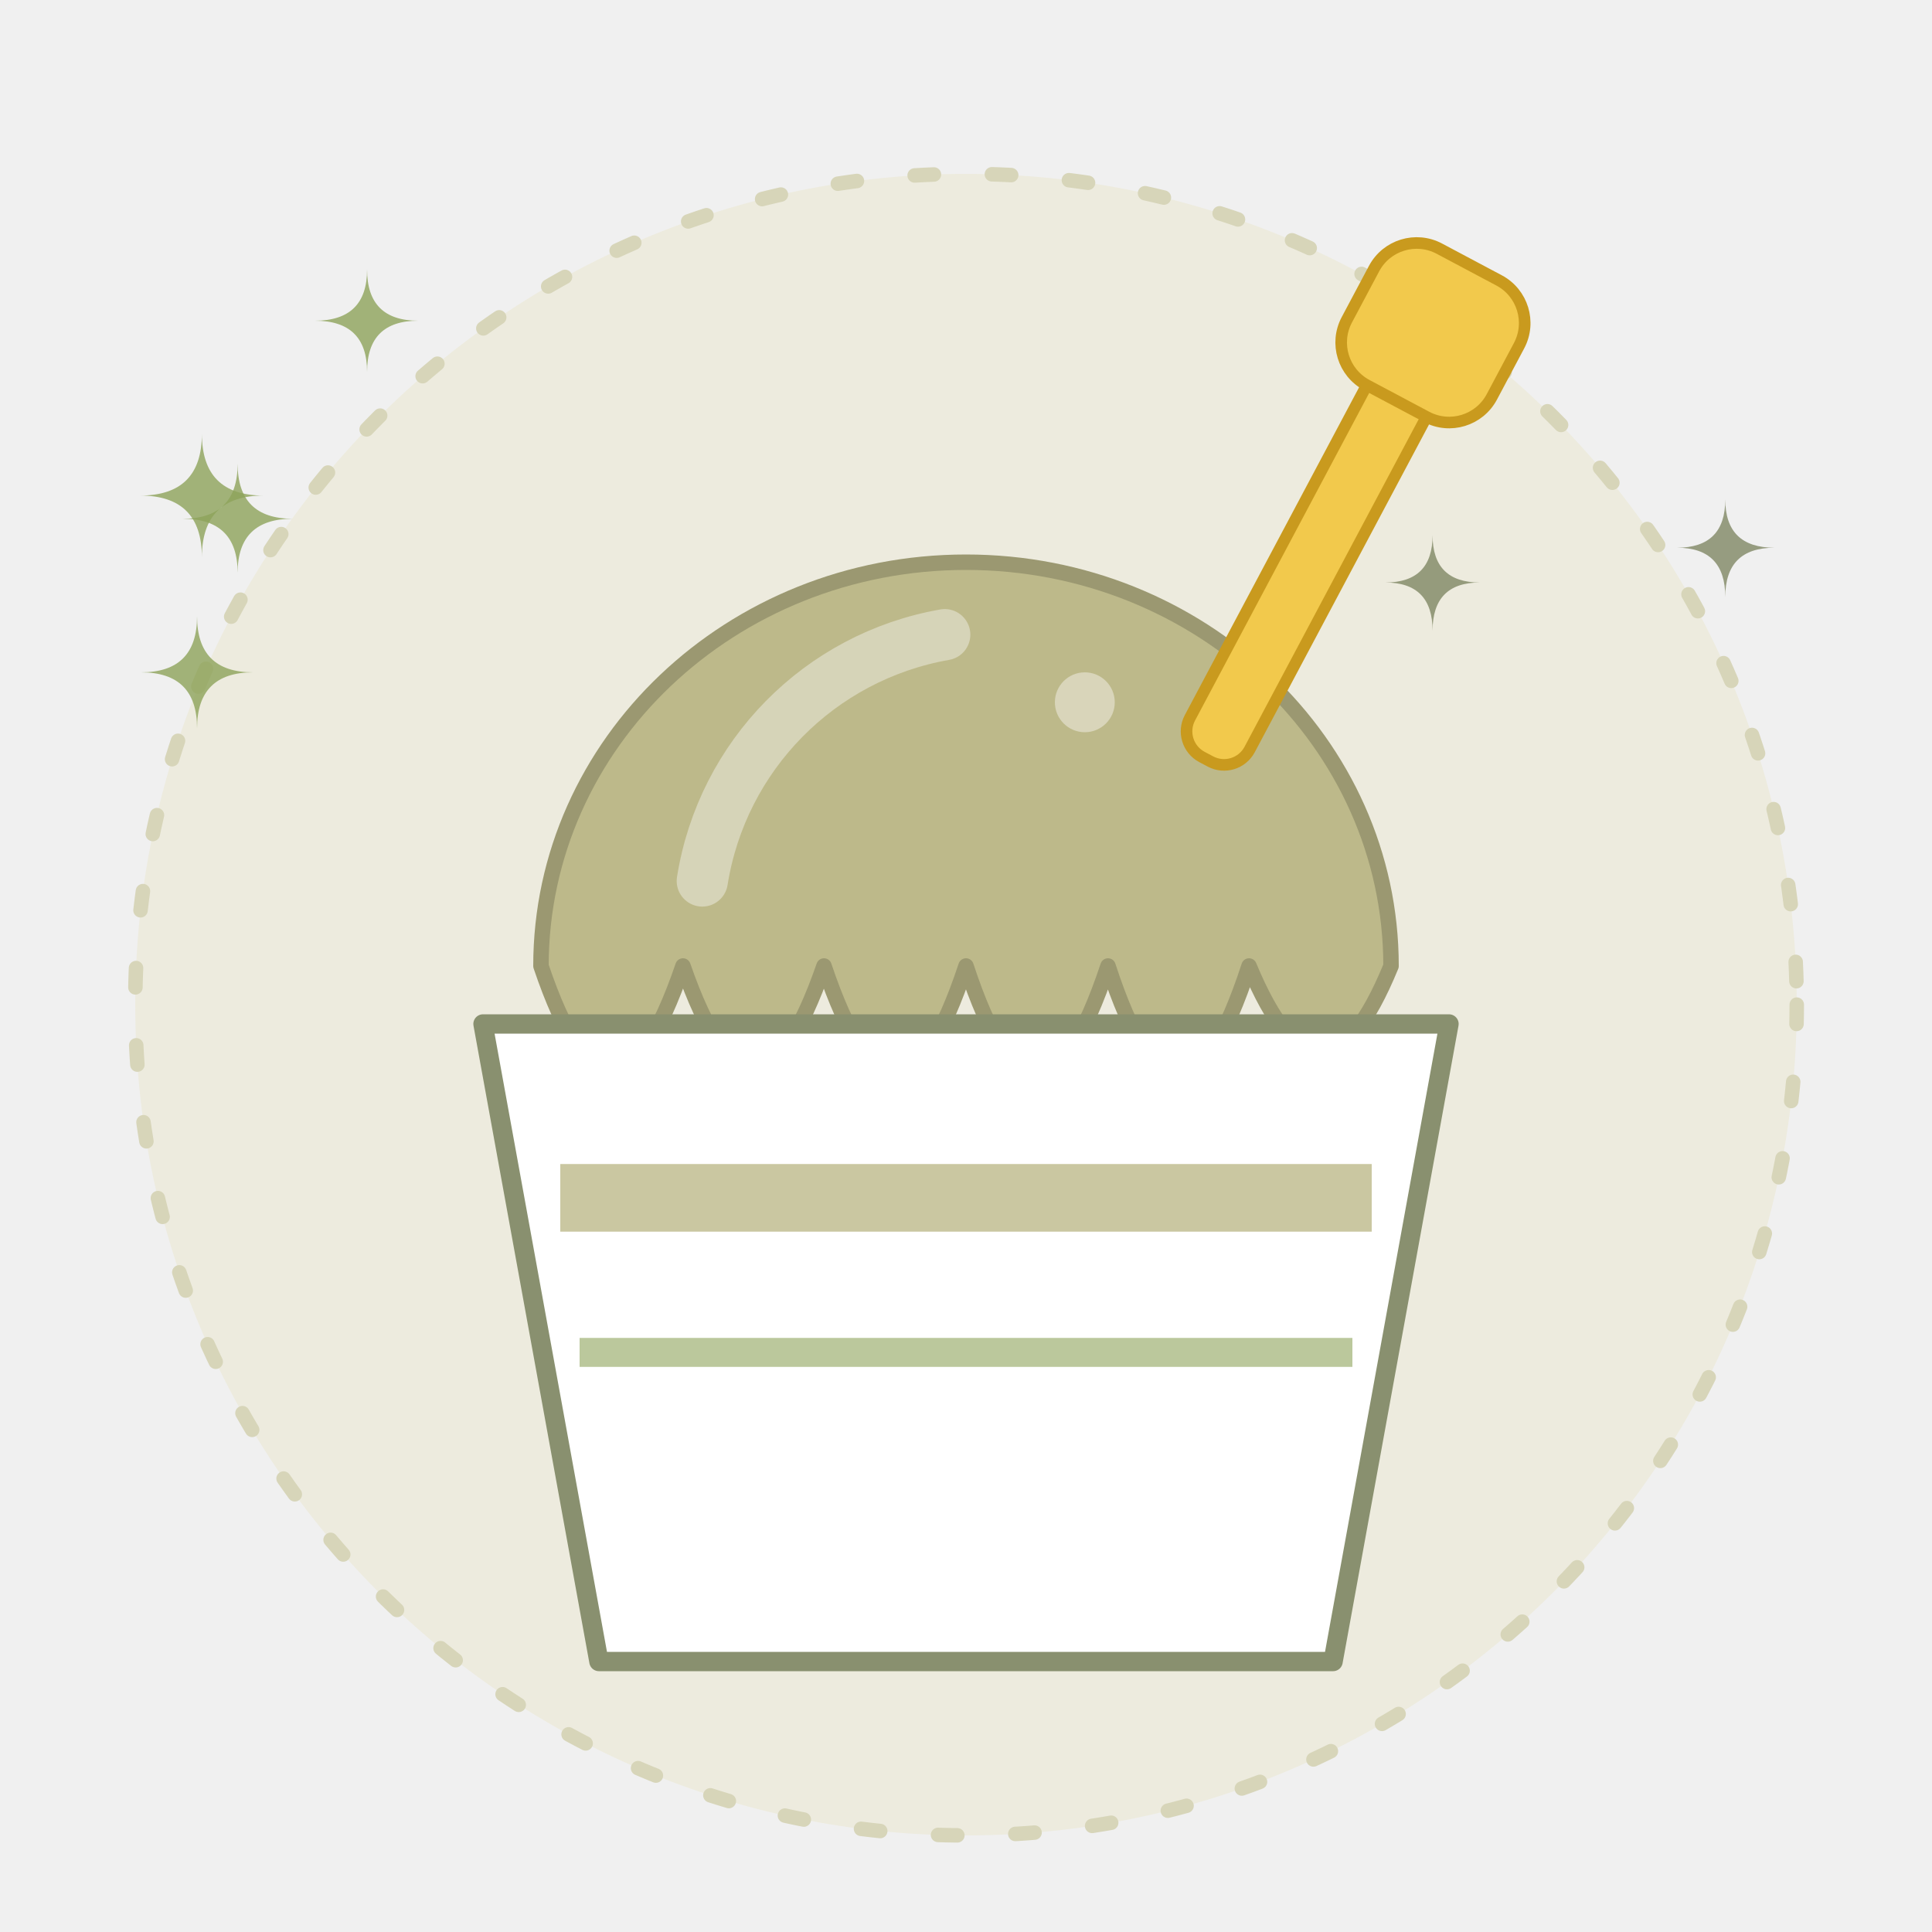
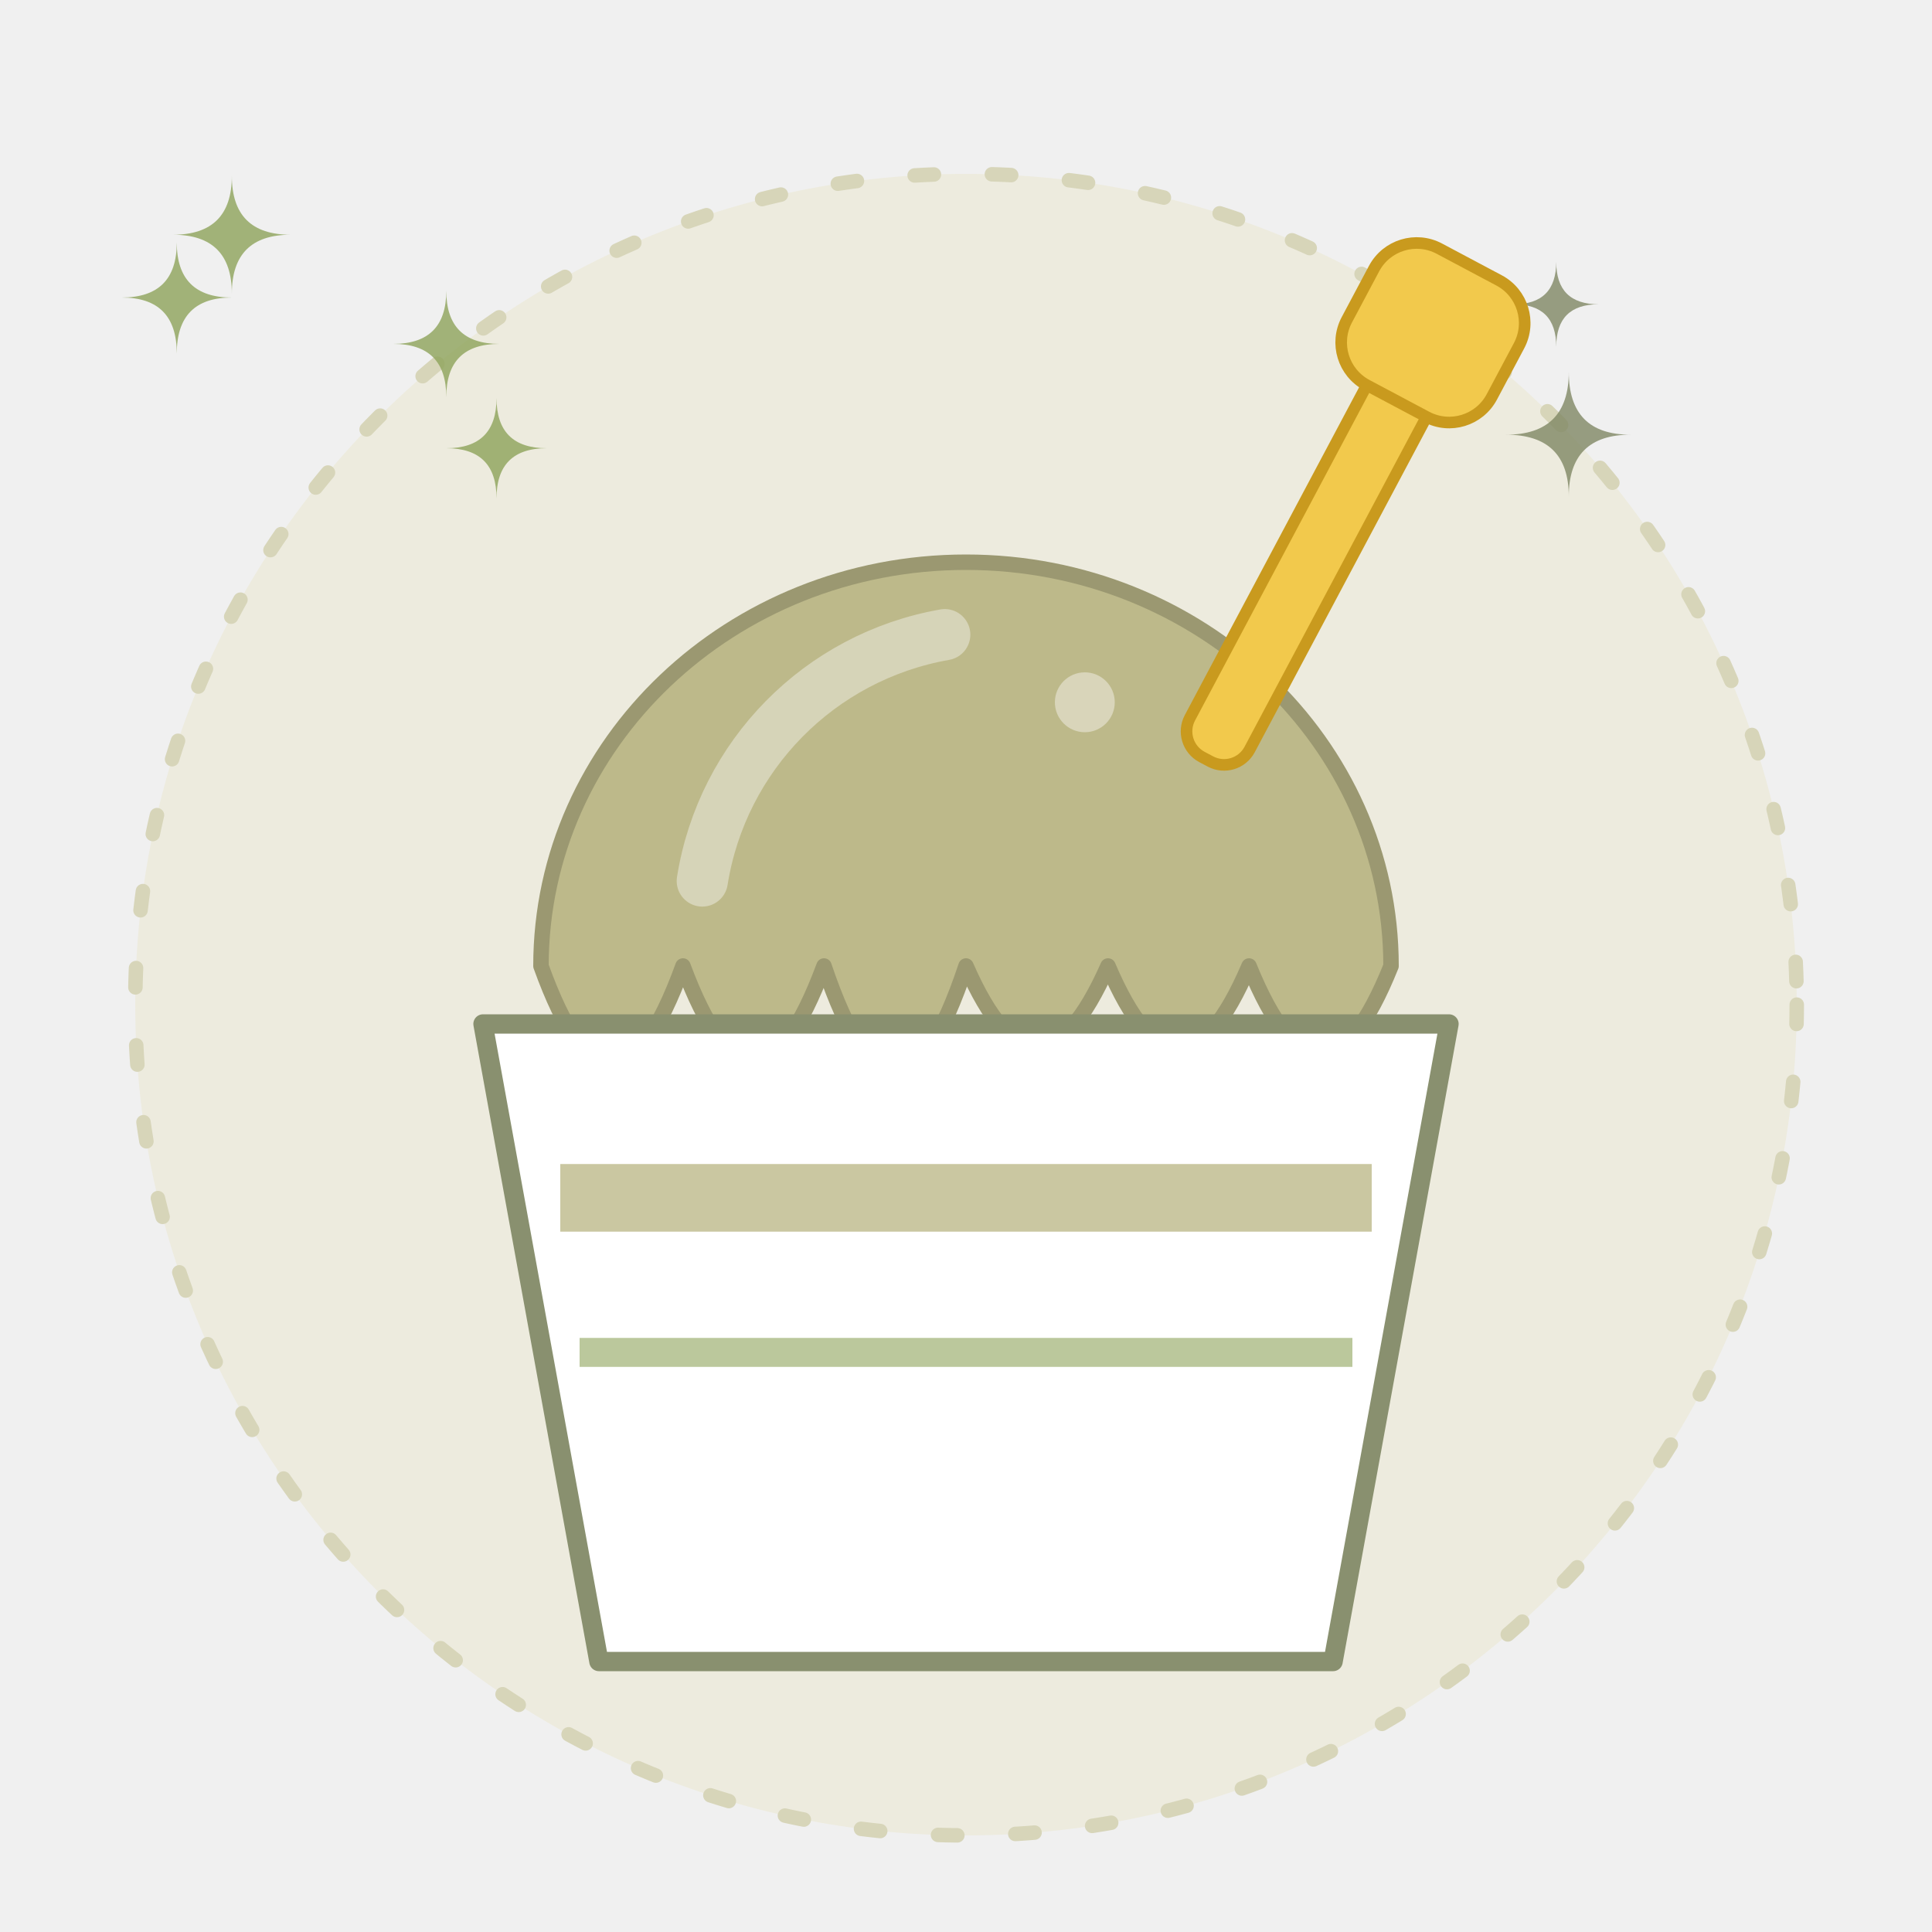
<svg xmlns="http://www.w3.org/2000/svg" viewBox="0 0 200 200" class="art">
  <circle cx="100" cy="104" r="86" fill="#EDEBDE" />
  <circle cx="100" cy="104" r="86" fill="none" stroke="#D7D5B9" stroke-width="1.5" stroke-dasharray="2 6" stroke-linecap="round" />
-   <path d="M20.9,44.9 Q20.9,51.3 27.3,51.3 Q20.9,51.3 20.9,57.7 Q20.9,51.3 14.5,51.3 Q20.9,51.3 20.9,44.9Z" fill="#8DA35A" opacity="0.8" />
-   <path d="M20.4,63.8 Q20.4,69.6 26.2,69.6 Q20.4,69.6 20.4,75.4 Q20.4,69.6 14.6,69.6 Q20.4,69.6 20.4,63.8Z" fill="#8DA35A" opacity="0.8" />
-   <path d="M24.6,48.0 Q24.6,53.7 30.3,53.7 Q24.6,53.7 24.6,59.3 Q24.6,53.7 18.9,53.7 Q24.6,53.7 24.6,48.0Z" fill="#8DA35A" opacity="0.8" />
-   <path d="M38.0,27.9 Q38.0,33.2 43.3,33.2 Q38.0,33.2 38.0,38.5 Q38.0,33.2 32.6,33.2 Q38.0,33.2 38.0,27.9Z" fill="#8DA35A" opacity="0.8" />
-   <path d="M148.3,55.4 Q148.3,60.3 153.2,60.3 Q148.3,60.3 148.3,65.3 Q148.3,60.3 143.4,60.3 Q148.3,60.3 148.3,55.4Z" fill="#808764" opacity="0.8" />
-   <path d="M178.6,51.7 Q178.6,56.7 183.7,56.7 Q178.6,56.7 178.6,61.8 Q178.6,56.7 173.6,56.7 Q178.6,56.7 178.6,51.7Z" fill="#808764" opacity="0.8" />
-   <path d="M56.0,100.0 A44.0,41.8 0 0 1 144.0,100.0 Q136.7,117.8 129.3,100.0 Q122.0,122.4 114.7,100.0 Q107.3,122.2 100.0,100.0 Q92.7,122.0 85.3,100.0 Q78.0,121.0 70.7,100.0 Q63.3,121.6 56.0,100.0 Z" fill="#BDB98A" stroke="#9B9871" stroke-width="1.6" stroke-linejoin="round" />
-   <path d="M85.0,106.6 q0,18.5 4.0,18.5 q4.0,0 4.0,-18.5z" fill="#BDB98A" />
+   <path d="M46.2,30.1 Q46.2,35.6 51.7,35.6 Q46.2,35.6 46.2,41.1 Q46.2,35.6 40.7,35.6 Q46.2,35.6 46.2,30.1Z" fill="#8DA35A" opacity="0.8" />
+   <path d="M18.3,25.1 Q18.3,30.8 24.0,30.8 Q18.3,30.8 18.3,36.6 Q18.3,30.8 12.6,30.8 Q18.3,30.8 18.3,25.1Z" fill="#8DA35A" opacity="0.8" />
+   <path d="M24.0,18.2 Q24.0,24.3 30.1,24.3 Q24.0,24.3 24.0,30.4 Q24.0,24.3 17.9,24.3 Q24.0,24.3 24.0,18.2Z" fill="#8DA35A" opacity="0.8" />
+   <path d="M51.4,41.2 Q51.4,46.4 56.6,46.4 Q51.4,46.4 51.4,51.6 Q51.4,46.4 46.2,46.4 Q51.4,46.4 51.4,41.2Z" fill="#8DA35A" opacity="0.8" />
+   <path d="M161.1,27.1 Q161.1,31.5 165.5,31.5 Q161.1,31.5 161.1,35.9 Q161.1,31.5 156.7,31.5 Q161.1,31.5 161.1,27.1Z" fill="#808764" opacity="0.8" />
+   <path d="M162.4,38.5 Q162.4,45.0 168.8,45.0 Q162.4,45.0 162.4,51.4 Q162.4,45.0 155.9,45.0 Q162.4,45.0 162.4,38.5Z" fill="#808764" opacity="0.8" />
+   <path d="M56.0,100.0 A44.0,41.8 0 0 1 144.0,100.0 Q136.7,118.2 129.3,100.0 Q122.0,117.1 114.7,100.0 Q107.3,116.7 100.0,100.0 Q92.7,121.9 85.3,100.0 Q78.0,119.6 70.7,100.0 Q63.3,120.3 56.0,100.0 Z" fill="#BDB98A" stroke="#9B9871" stroke-width="1.6" stroke-linejoin="round" />
+   <path d="M114.3,106.6 q0,18.5 4.0,18.5 q4.0,0 4.0,-18.5z" fill="#BDB98A" />
  <path d="M72.7,91.2 A30.8,30.8 0 0 1 97.8,65.7" fill="none" stroke="#DBD8BF" stroke-width="5.3" stroke-linecap="round" opacity="0.85" />
  <circle cx="112.3" cy="72.7" r="3.1" fill="#DBD8BF" opacity="0.9" />
  <path d="M50,106 L150,106 L138,172 L62,172 Z" fill="#FFFFFF" stroke="#89906F" stroke-width="2" stroke-linejoin="round" />
  <path d="M58,124 L142,124" stroke="#CAC7A1" stroke-width="7" />
  <path d="M60,140 L140,140" stroke="#8DA35A" stroke-width="3" opacity="0.6" />
  <g transform="rotate(28 130 70)">
    <rect x="126" y="30" width="7" height="50" rx="3" fill="#F2C94C" stroke="#C99A1E" stroke-width="1.2" />
    <rect x="121" y="22" width="17" height="16" rx="5" fill="#F2C94C" stroke="#C99A1E" stroke-width="1.2" />
  </g>
</svg>
